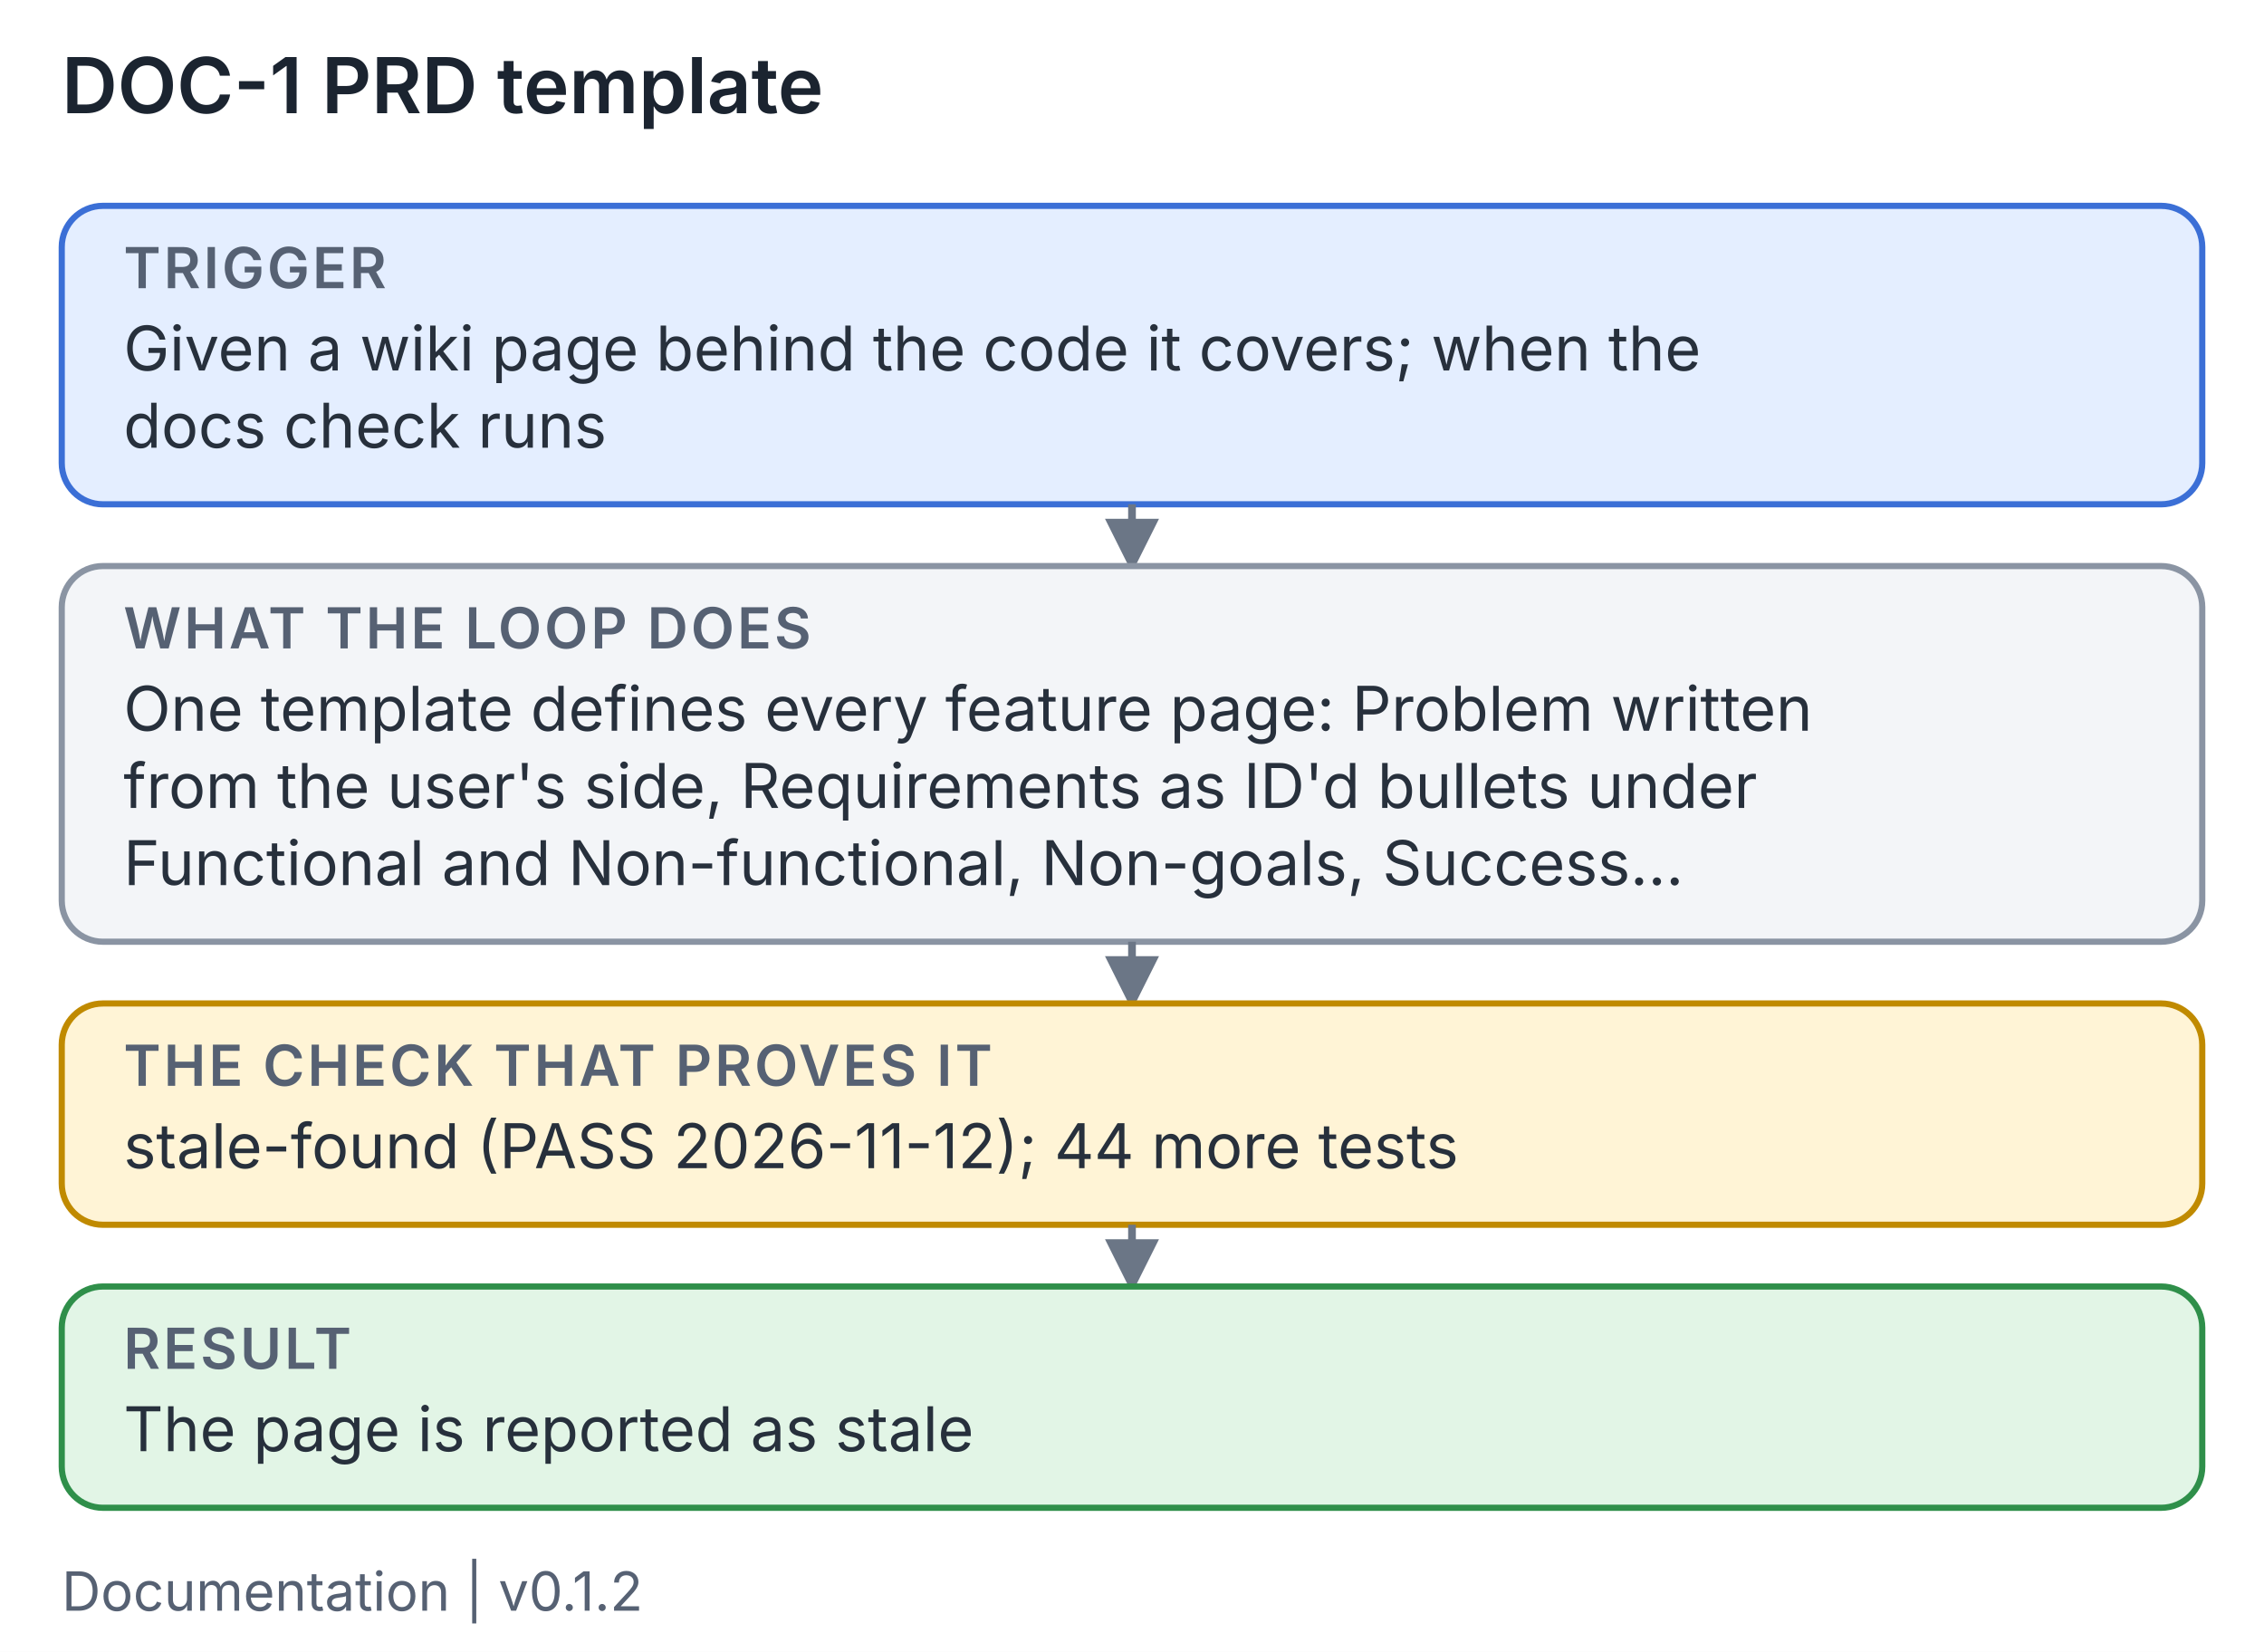
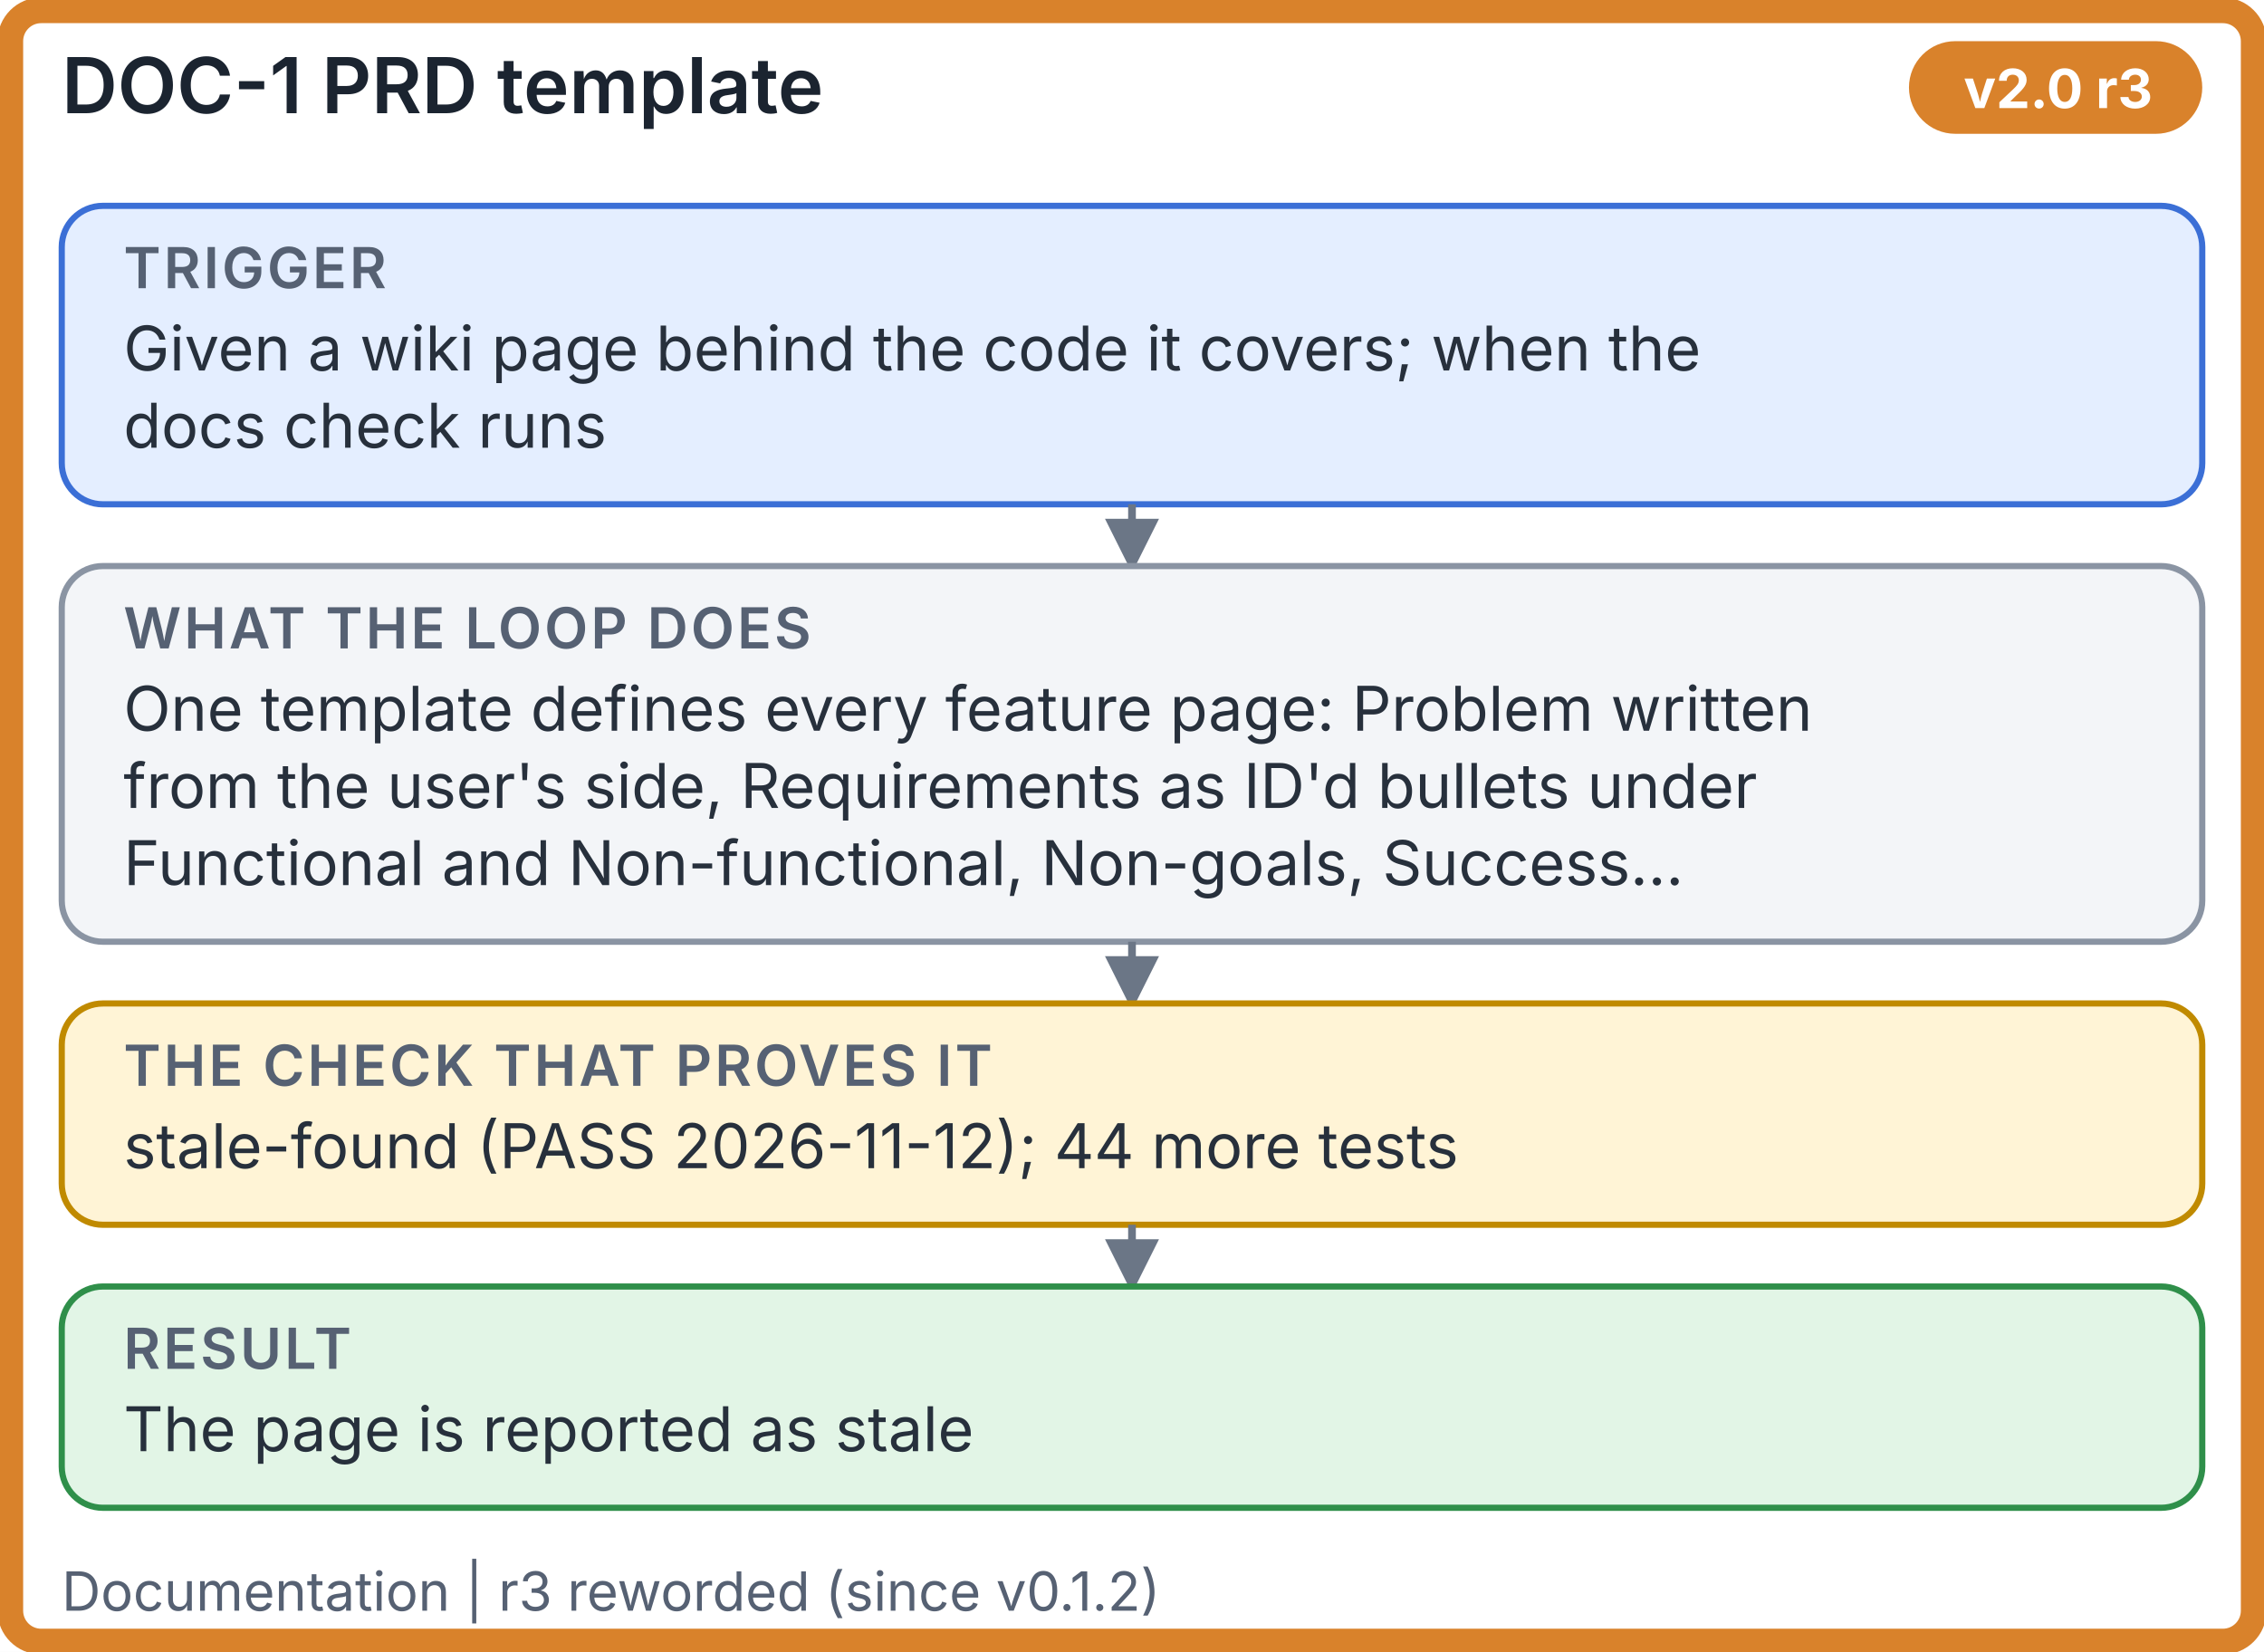
<svg xmlns="http://www.w3.org/2000/svg" viewBox="0 0 440 321" width="440" role="img" aria-label="Flow of DOC-1 PRD template: trigger, what the loop does, the check that proves it, the result">
  <style>
.f-t{font:600 15px system-ui,-apple-system,Segoe UI,sans-serif;fill:#1b2430}
.f-h{font:600 11px system-ui,-apple-system,Segoe UI,sans-serif;fill:#566173;letter-spacing:.05em}
.f-s{font:400 12px system-ui,-apple-system,Segoe UI,sans-serif;fill:#27303c}
.f-x{font:400 10.5px system-ui,-apple-system,Segoe UI,sans-serif;fill:#566173}
.f-you{fill:#e4eeff;stroke:#3b6fd6}
.f-step{fill:#f3f5f8;stroke:#8a94a3}
.f-gate{fill:#fff4d6;stroke:#c08a00}
.f-ok{fill:#e2f5e6;stroke:#2f8f4a}
.f-find{fill:#fde9e7;stroke:#c5483f}
.f-bg{fill:#ffffff}
.f-a{stroke:#6b7686;stroke-width:1.5;fill:none}
.f-ah{fill:#6b7686}
@media (prefers-color-scheme: dark){
.f-t{fill:#eef2f6}.f-h,.f-x{fill:#a3afbf}.f-s{fill:#e1e7ee}
.f-step{fill:#222b36;stroke:#5c6b7d}.f-you{fill:#162a4f;stroke:#6d9bf0}
.f-gate{fill:#3a2e0d;stroke:#d9a521}.f-find{fill:#3d1c1a;stroke:#e0736a}
.f-ok{fill:#153420;stroke:#4fb56c}.f-bg{fill:#12171d}.f-a{stroke:#9aa7b8}.f-ah{fill:#9aa7b8}
}
+ 
+ .k-shipped{stroke:#8a94a3;stroke-width:1.5}.k-v20{stroke:#d9822b;stroke-width:5}.k-v21{stroke:#8a5cd6;stroke-width:5;stroke-dasharray:10 6}
+ .p-shipped{fill:#2f8f4a}.p-v20{fill:#d9822b}.p-v21{fill:#8a5cd6}
+ .f-pill{font:700 10.5px system-ui,-apple-system,Segoe UI,sans-serif;fill:#ffffff}
+ @media (prefers-color-scheme: dark){.k-shipped{stroke:#5c6b7d}.k-v20{stroke:#f0a050}.k-v21{stroke:#b08cf0}.p-shipped{fill:#3d9c58}.p-v20{fill:#c46f1c}.p-v21{fill:#7a4cc6}}
</style>
  <defs>
    <marker id="ah" viewBox="0 0 8 8" refX="7" refY="4" markerWidth="7" markerHeight="7" orient="auto-start-reverse">
      <path d="M0 0 L8 4 L0 8 z" class="f-ah" />
    </marker>
  </defs>
  <rect width="440" height="321" class="f-bg" />
  <text x="12" y="22" class="f-t">DOC-1 PRD template</text>
  <rect x="12" y="40" width="416" height="58" rx="8" class="f-you" stroke-width="1.2" />
  <text x="24" y="56" class="f-h">TRIGGER</text>
  <text x="24" y="72" class="f-s">Given a wiki page behind the code it covers; when the</text>
  <text x="24" y="87" class="f-s">docs check runs</text>
  <path d="M220 98 L220 110" class="f-a" marker-end="url(#ah)" />
  <rect x="12" y="110" width="416" height="73" rx="8" class="f-step" stroke-width="1.2" />
  <text x="24" y="126" class="f-h">WHAT THE LOOP DOES</text>
  <text x="24" y="142" class="f-s">One template defines every feature page: Problem written</text>
  <text x="24" y="157" class="f-s">from the user's side, Requirements as ID'd bullets under</text>
  <text x="24" y="172" class="f-s">Functional and Non-functional, Non-goals, Success…</text>
  <path d="M220 183 L220 195" class="f-a" marker-end="url(#ah)" />
  <rect x="12" y="195" width="416" height="43" rx="8" class="f-gate" stroke-width="1.2" />
  <text x="24" y="211" class="f-h">THE CHECK THAT PROVES IT</text>
  <text x="24" y="227" class="f-s">stale-found (PASS 2026-11-12); 44 more tests</text>
  <path d="M220 238 L220 250" class="f-a" marker-end="url(#ah)" />
  <rect x="12" y="250" width="416" height="43" rx="8" class="f-ok" stroke-width="1.2" />
  <text x="24" y="266" class="f-h">RESULT</text>
  <text x="24" y="282" class="f-s">The page is reported as stale</text>
-   <text x="12" y="313" class="f-x">Documentation | v0.1.2</text>
+   <text x="12" y="313" class="f-x">Documentation | r3 reworded (since v0.1.2)</text>
+   <rect x="2" y="2" width="436" height="317" rx="6" fill="none" class="k-v20" />
+   <rect x="371" y="8" width="57" height="18" rx="9" class="p-v20" />
+   <text x="400" y="21" text-anchor="middle" class="f-pill">v2.0 r3</text>
</svg>
